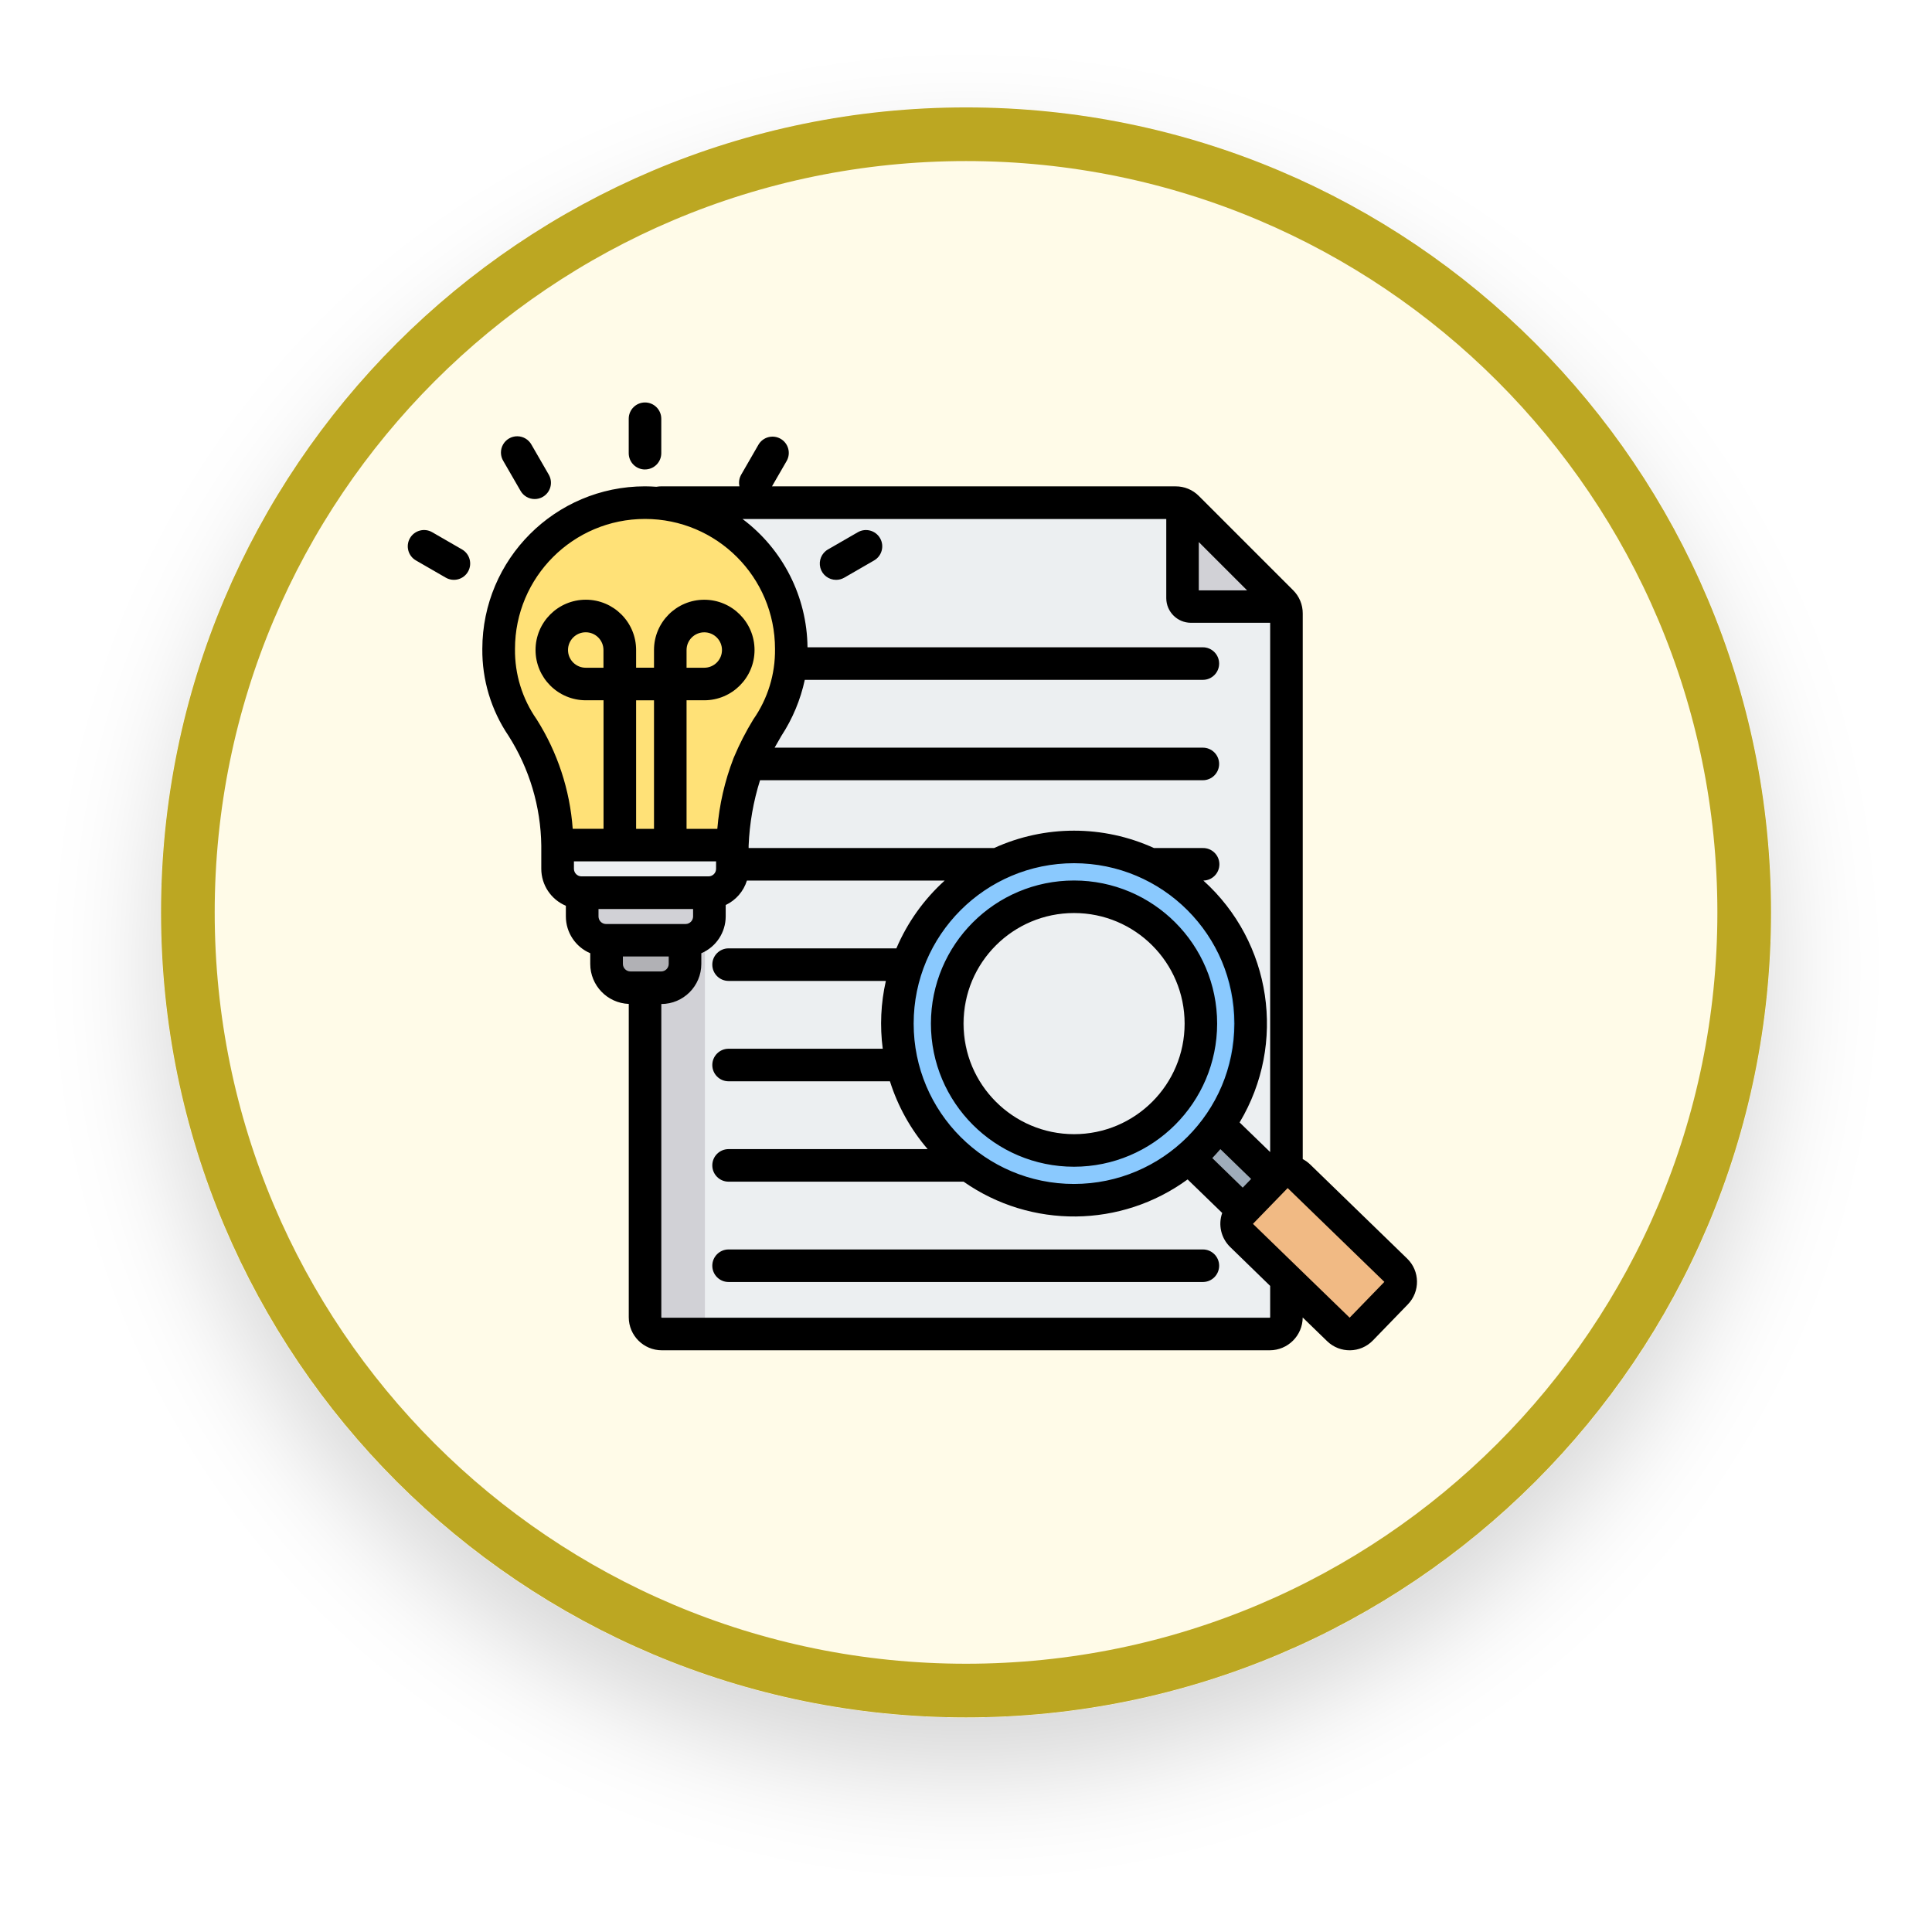
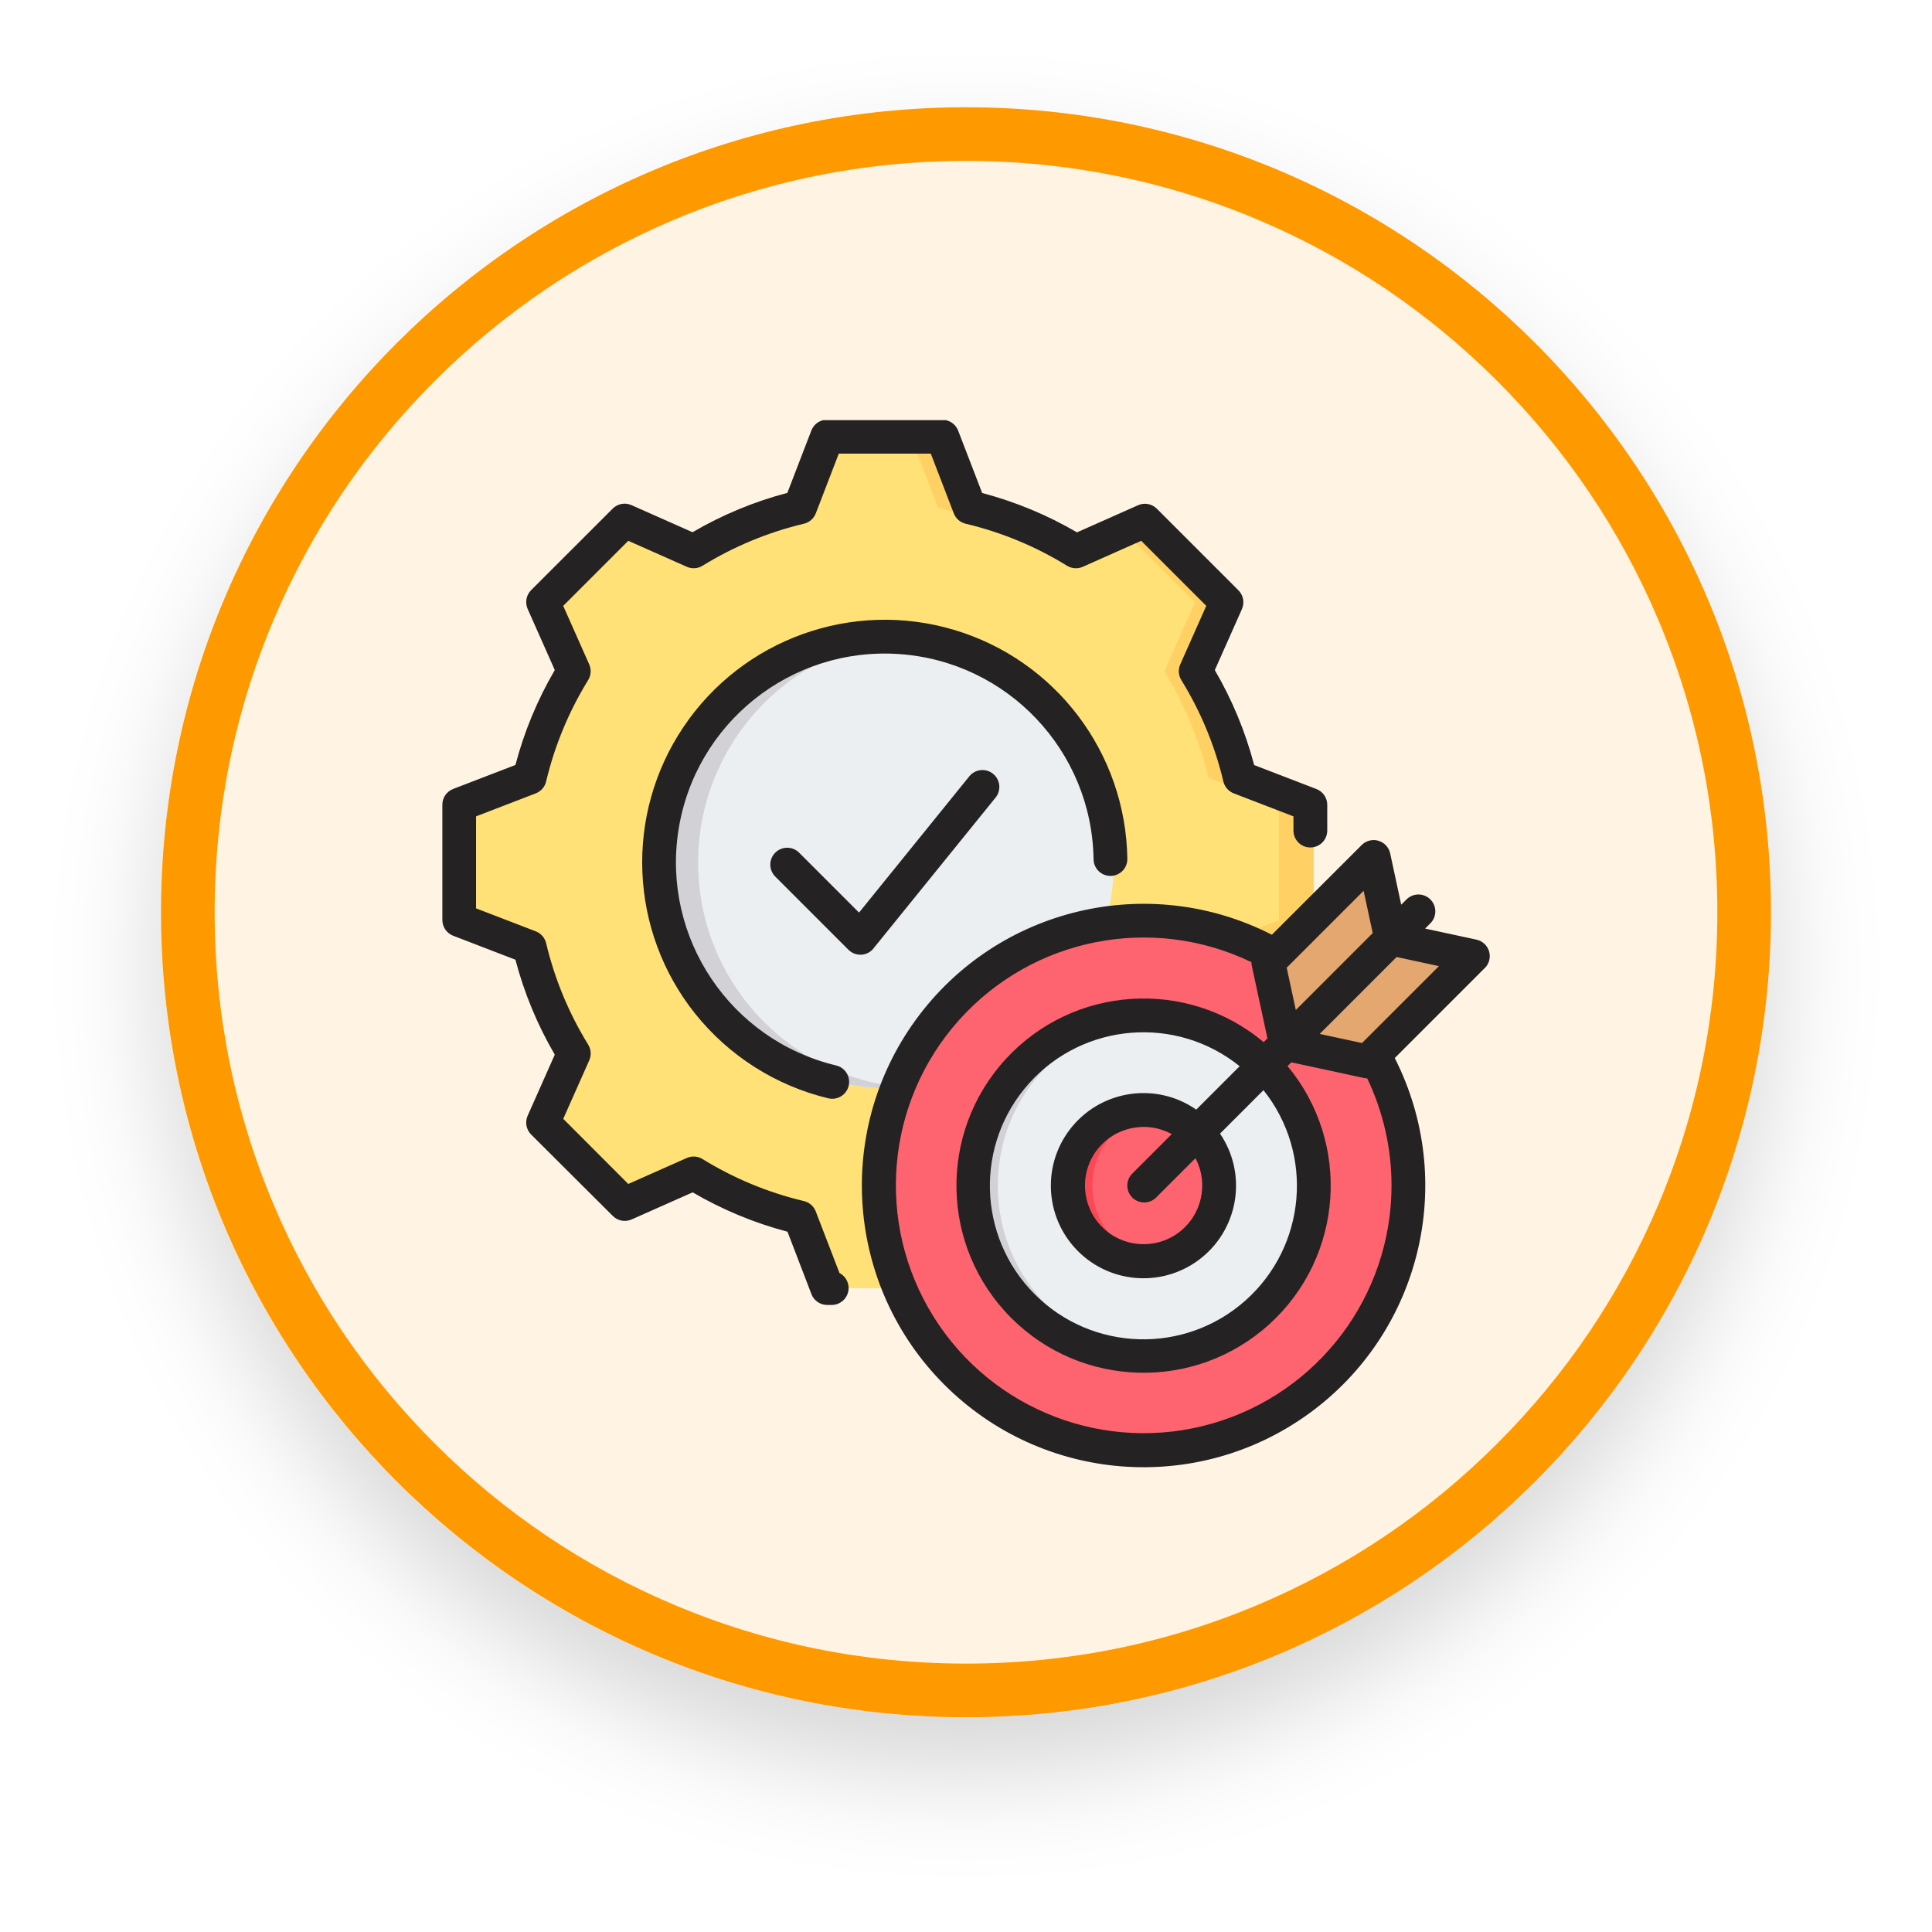
<svg xmlns="http://www.w3.org/2000/svg" width="108" height="108" viewBox="0 0 108 108">
  <defs>
    <filter id="Fondo" x="0" y="0" width="108" height="108" filterUnits="userSpaceOnUse">
      <feOffset dy="3" input="SourceAlpha" />
      <feGaussianBlur stdDeviation="3" result="blur" />
      <feFlood flood-opacity="0.161" />
      <feComposite operator="in" in2="blur" />
      <feComposite in="SourceGraphic" />
    </filter>
  </defs>
-   <g id="Group_1143842" data-name="Group 1143842" transform="translate(-746.998 -9450.926)">
-     <g transform="matrix(1, 0, 0, 1, 747, 9450.93)" filter="url(#Fondo)">
-       <g id="Fondo-2" data-name="Fondo" transform="translate(9 6)" fill="#fffbe8" stroke="#bca724" stroke-width="3">
-         <circle cx="45" cy="45" r="45" stroke="none" />
-         <circle cx="45" cy="45" r="43.5" fill="none" />
+   <g id="Group_1144420" data-name="Group 1144420" transform="translate(-3879 -1465.134)">
+     <g id="Group_1144260" data-name="Group 1144260">
+       <g transform="matrix(1, 0, 0, 1, 3879, 1465.13)" filter="url(#Fondo)">
+         <g id="Fondo-2" data-name="Fondo" transform="translate(9 6)" fill="#fff4e4">
+           <path d="M 45 88.5 C 39.127 88.5 33.43 87.35 28.068 85.082 C 22.889 82.891 18.236 79.755 14.241 75.759 C 10.245 71.764 7.109 67.111 4.918 61.932 C 2.65 56.57 1.5 50.873 1.5 45 C 1.5 39.127 2.65 33.43 4.918 28.068 C 7.109 22.889 10.245 18.236 14.241 14.241 C 18.236 10.245 22.889 7.109 28.068 4.918 C 33.43 2.65 39.127 1.5 45 1.5 C 50.873 1.5 56.57 2.65 61.932 4.918 C 67.111 7.109 71.764 10.245 75.759 14.241 C 79.755 18.236 82.891 22.889 85.082 28.068 C 87.35 33.43 88.5 39.127 88.5 45 C 88.5 50.873 87.35 56.57 85.082 61.932 C 82.891 67.111 79.755 71.764 75.759 75.759 C 71.764 79.755 67.111 82.891 61.932 85.082 C 56.57 87.35 50.873 88.5 45 88.5 Z" stroke="none" />
+           <path d="M 45 3 C 39.329 3 33.829 4.11 28.653 6.299 C 23.652 8.415 19.16 11.443 15.302 15.302 C 11.443 19.16 8.415 23.652 6.299 28.653 C 4.11 33.829 3 39.329 3 45 C 3 50.671 4.11 56.171 6.299 61.347 C 8.415 66.348 11.443 70.84 15.302 74.698 C 19.16 78.557 23.652 81.585 28.653 83.701 C 33.829 85.89 39.329 87 45 87 C 50.671 87 56.171 85.89 61.347 83.701 C 66.348 81.585 70.84 78.557 74.698 74.698 C 78.557 70.84 81.585 66.348 83.701 61.347 C 85.89 56.171 87 50.671 87 45 C 87 39.329 85.89 33.829 83.701 28.653 C 81.585 23.652 78.557 19.16 74.698 15.302 C 70.84 11.443 66.348 8.415 61.347 6.299 C 56.171 4.11 50.671 3 45 3 M 45 0 C 69.853 0 90 20.147 90 45 C 90 69.853 69.853 90 45 90 C 20.147 90 0 69.853 0 45 C 0 20.147 20.147 0 45 0 Z" stroke="none" fill="#ff9902" />
+         </g>
      </g>
-     </g>
-     <g id="Group_1143841" data-name="Group 1143841" transform="translate(761.793 9450.34)">
-       <g id="Group_1143840" data-name="Group 1143840" transform="translate(13.083 28.684)">
-         <g id="Group_1143837" data-name="Group 1143837" transform="translate(8.178 0)">
-           <path id="Path_979021" data-name="Path 979021" d="M125.528,72.321H154.25a.905.905,0,0,1,.663.274l5.261,5.261a.905.905,0,0,1,.274.663v39.339a.939.939,0,0,1-.937.937H125.528a.939.939,0,0,1-.937-.937v-44.6A.939.939,0,0,1,125.528,72.321Z" transform="translate(-124.591 -72.321)" fill="#eceff1" fill-rule="evenodd" />
-           <g id="Group_1143836" data-name="Group 1143836" transform="translate(0 0)">
-             <path id="Path_979022" data-name="Path 979022" d="M125.528,72.321h2.412v46.474h-2.412a.939.939,0,0,1-.937-.937v-44.6A.939.939,0,0,1,125.528,72.321Z" transform="translate(-124.591 -72.321)" fill="#d1d1d6" fill-rule="evenodd" />
-             <path id="Path_979023" data-name="Path 979023" d="M388.762,73.035a.938.938,0,0,1,.274.193l5.261,5.261a.938.938,0,0,1,.193.274h-5.26a.469.469,0,0,1-.468-.468Z" transform="translate(-358.715 -72.954)" fill="#d1d1d6" fill-rule="evenodd" />
+       <g id="Group_1144259" data-name="Group 1144259" transform="translate(3895.721 1480.519)">
+         <g id="Group_1144258" data-name="Group 1144258" transform="translate(9.124 9.041)">
+           <g id="Group_1144256" data-name="Group 1144256" transform="translate(0 0)">
+             <path id="Path_978846" data-name="Path 978846" d="M46.032,19.943a20.307,20.307,0,0,1,5.946,2.465l3.864-1.716L60.4,25.246,58.68,29.108a20.305,20.305,0,0,1,2.466,5.948l3.942,1.517v6.44l-3.943,1.518a20.306,20.306,0,0,1-2.465,5.946L60.4,54.341l-4.554,4.554L51.98,57.179a20.3,20.3,0,0,1-5.948,2.465l-1.517,3.942h-6.44l-1.518-3.943a20.308,20.308,0,0,1-5.946-2.465l-3.864,1.716-4.554-4.554,1.716-3.863a20.306,20.306,0,0,1-2.466-5.948L17.5,43.013v-6.44l3.942-1.518a20.305,20.305,0,0,1,2.465-5.947l-1.715-3.863,4.554-4.554,3.864,1.716a20.31,20.31,0,0,1,5.946-2.465L38.075,16h6.44Z" transform="translate(-17.501 -16)" fill="#ffe177" fill-rule="evenodd" />
+             <path id="Path_978847" data-name="Path 978847" d="M95.244,57.179,91.38,58.895l-.595-.595,3.623-1.609q.412.254.836.488Zm15.421-37.236a20.307,20.307,0,0,1,5.946,2.465l-1.1.488a26.785,26.785,0,0,0-6.782-2.953L107.213,16h1.934Zm5.947,37.236a20.3,20.3,0,0,1-5.948,2.465l-1.517,3.942h-1.934l1.517-3.942a26.776,26.776,0,0,0,6.784-2.953ZM90.785,21.287l.595-.595,3.864,1.716q-.424.234-.836.488Zm28.351,0,1.34-.595,4.554,4.554-1.716,3.863a20.305,20.305,0,0,1,2.466,5.948l3.942,1.517v6.44l-3.943,1.518a20.307,20.307,0,0,1-2.465,5.946l1.716,3.864-4.554,4.554-1.34-.595,3.959-3.959-1.716-3.864a20.306,20.306,0,0,0,2.465-5.946l3.943-1.518v-6.44l-3.942-1.517a20.305,20.305,0,0,0-2.466-5.948l1.716-3.863Z" transform="translate(-82.134 -16)" fill="#ffd064" fill-rule="evenodd" />
+             <circle id="Ellipse_11572" data-name="Ellipse 11572" cx="12.617" cy="12.617" r="12.617" transform="translate(8.616 14.407) rotate(-13.3)" fill="#eceff1" />
+             <path id="Path_978848" data-name="Path 978848" d="M124.8,110.68a12.617,12.617,0,0,0,0,25.233q.507,0,1-.04a12.617,12.617,0,0,1,0-25.154Q125.306,110.681,124.8,110.68Z" transform="translate(-101.006 -99.503)" fill="#d1d1d6" fill-rule="evenodd" />
+           </g>
+           <g id="Group_1144257" data-name="Group 1144257" transform="translate(23.457 23.846)">
+             <circle id="Ellipse_11573" data-name="Ellipse 11573" cx="14.804" cy="14.804" r="14.804" transform="translate(0 3.21)" fill="#fe646f" />
+             <path id="Path_978849" data-name="Path 978849" d="M337.205,245.192a14.8,14.8,0,1,1,0,29.608c-.2,0-.394-.005-.59-.013a14.8,14.8,0,0,0,0-29.582C336.811,245.2,337.007,245.192,337.205,245.192Z" transform="translate(-322.401 -241.982)" fill="#fd4755" fill-rule="evenodd" />
+             <circle id="Ellipse_11574" data-name="Ellipse 11574" cx="9.513" cy="9.513" r="9.513" transform="translate(5.291 8.501)" fill="#eceff1" />
+             <path id="Path_978850" data-name="Path 978850" d="M270.542,290.011c.2,0,.395.007.59.019a9.513,9.513,0,0,0,0,18.989c-.2.012-.392.019-.59.019a9.513,9.513,0,1,1,0-19.026Z" transform="translate(-255.738 -281.51)" fill="#d1d1d6" fill-rule="evenodd" />
+             <circle id="Ellipse_11575" data-name="Ellipse 11575" cx="4.222" cy="4.222" r="4.222" transform="translate(9.304 15.722) rotate(-22.514)" fill="#fe646f" />
+             <path id="Path_978851" data-name="Path 978851" d="M310.07,334.829a4.25,4.25,0,0,1,.59.041,4.222,4.222,0,0,0,0,8.362,4.222,4.222,0,1,1-.59-8.4Z" transform="translate(-295.266 -321.037)" fill="#fd4755" fill-rule="evenodd" />
+             <path id="Path_978852" data-name="Path 978852" d="M411.872,223.651l-5.291,5.291a.345.345,0,0,1-.325.1l-4.15-.894a.347.347,0,0,1-.272-.272l-.894-4.15a.345.345,0,0,1,.1-.325l5.291-5.291a.354.354,0,0,1,.6.176l.8,3.7a.347.347,0,0,0,.272.272l3.7.8a.354.354,0,0,1,.176.6Z" transform="translate(-379.125 -218.001)" fill="#e3a76f" fill-rule="evenodd" />
+             <path id="Path_978853" data-name="Path 978853" d="M418.158,261.2l-5.291,5.291a.345.345,0,0,1-.325.1l-4.15-.894a.347.347,0,0,1-.272-.272l-.062-.286,4.129.89a.345.345,0,0,0,.325-.1l5.291-5.291a.379.379,0,0,0,.05-.062l.129.028a.354.354,0,0,1,.176.6Z" transform="translate(-385.411 -255.547)" fill="#c48958" fill-rule="evenodd" />
          </g>
        </g>
-         <g id="Group_1143838" data-name="Group 1143838" transform="translate(21.163 18.137)">
-           <path id="Path_979024" data-name="Path 979024" d="M387.45,372.059a9.925,9.925,0,0,1-1.676,1.845l4.557,4.467,1.735-1.788Z" transform="translate(-369.051 -356.103)" fill="#9facba" fill-rule="evenodd" />
-           <path id="Path_979025" data-name="Path 979025" d="M396.914,371.789a1.145,1.145,0,0,1-.5.665l4.527,4.5.554-.607Z" transform="translate(-378.485 -355.864)" fill="#8d9ca8" fill-rule="evenodd" />
-           <path id="Path_979026" data-name="Path 979026" d="M422.31,409.946l1.958-2.018a.9.9,0,0,0-.019-1.269l-5.423-5.262a.9.9,0,0,0-1.269.019l-1.958,2.018a.9.9,0,0,0,.019,1.27l5.423,5.262A.9.9,0,0,0,422.31,409.946Z" transform="translate(-395.26 -381.88)" fill="#f1ba84" fill-rule="evenodd" />
-           <path id="Path_979027" data-name="Path 979027" d="M437.14,401.4l5.423,5.262a.9.9,0,0,1,.019,1.269l-1.958,2.018a.886.886,0,0,1-.243.178.9.9,0,0,0,1.045-.178l1.958-2.018a.9.9,0,0,0-.019-1.269l-5.423-5.262a.9.9,0,0,0-1.026-.159A.88.88,0,0,1,437.14,401.4Z" transform="translate(-414.376 -381.881)" fill="#e3a76f" fill-rule="evenodd" />
-           <ellipse id="Ellipse_11591" data-name="Ellipse 11591" cx="9.875" cy="9.875" rx="9.875" ry="9.875" transform="translate(0 2.409) rotate(-7.004)" fill="#8ac9fe" />
-           <path id="Path_979028" data-name="Path 979028" d="M331.713,241.536a9.875,9.875,0,1,1,0,19.75c-.161,0-.321,0-.479-.012a9.875,9.875,0,0,0,0-19.726q.239-.011.479-.012Z" transform="translate(-320.715 -240.426)" fill="#60b7ff" fill-rule="evenodd" />
-           <circle id="Ellipse_11592" data-name="Ellipse 11592" cx="7.091" cy="7.091" r="7.091" transform="translate(3.908 3.894)" fill="#eceff1" />
-           <path id="Path_979029" data-name="Path 979029" d="M280.2,266.014c.161,0,.321.006.479.017a7.09,7.09,0,0,0,0,14.148c-.158.011-.318.016-.479.016a7.091,7.091,0,1,1,0-14.181Z" transform="translate(-269.201 -262.12)" fill="#d1d1d6" fill-rule="evenodd" />
-         </g>
-         <g id="Group_1143839" data-name="Group 1143839" transform="translate(0 0)">
-           <path id="Path_979030" data-name="Path 979030" d="M65.752,91.468c.393-6.695,3.295-6.423,3.295-10.965a8.178,8.178,0,1,0-16.356,0c0,4.542,2.9,4.27,3.295,10.965.175,1.322.931,1.621,1.368,1.621C63.862,93.089,65.015,93.732,65.752,91.468Z" transform="translate(-52.691 -72.325)" fill="#ffe177" fill-rule="evenodd" />
-           <path id="Path_979031" data-name="Path 979031" d="M125.934,91.468c.393-6.695,3.295-6.423,3.295-10.965a8.178,8.178,0,0,0-8.178-8.178c-.153,0-.3,0-.454.013A8.178,8.178,0,0,1,128.32,80.5c0,4.542-2.9,4.27-3.295,10.965-.438,1.344-1.022,1.663-2.786,1.7C124.727,93.206,125.428,93.02,125.934,91.468Z" transform="translate(-112.872 -72.325)" fill="#ffd064" fill-rule="evenodd" />
-           <path id="Path_979032" data-name="Path 979032" d="M109.225,281.336h-3.508v2.015a1.333,1.333,0,0,0,1.329,1.329h1.725a1.333,1.333,0,0,0,1.329-1.329v-2.015Z" transform="translate(-99.686 -257.563)" fill="#b1b1b5" fill-rule="evenodd" />
-           <path id="Path_979033" data-name="Path 979033" d="M93.476,258.565l.029,1.947a1.34,1.34,0,0,0,1.329,1.329h4.45a1.326,1.326,0,0,0,1.329-1.329l-.029-1.947C98.263,258.637,95.812,258.565,93.476,258.565Z" transform="translate(-88.837 -237.381)" fill="#d1d1d6" fill-rule="evenodd" />
-           <path id="Path_979034" data-name="Path 979034" d="M136.556,261.839h.909a1.326,1.326,0,0,0,1.329-1.329l-.029-1.947q-.451.014-.909.022l.029,1.926A1.326,1.326,0,0,1,136.556,261.839Z" transform="translate(-127.017 -237.38)" fill="#b1b1b5" fill-rule="evenodd" />
-           <path id="Path_979035" data-name="Path 979035" d="M81.66,240.63v1.329a1.333,1.333,0,0,0,1.329,1.329H90.1a1.333,1.333,0,0,0,1.329-1.329V240.63Z" transform="translate(-78.365 -221.487)" fill="#eceff1" fill-rule="evenodd" />
-           <path id="Path_979036" data-name="Path 979036" d="M147.85,243.289h.909a1.333,1.333,0,0,0,1.329-1.329v-1.329h-.909v1.329A1.333,1.333,0,0,1,147.85,243.289Z" transform="translate(-137.026 -221.488)" fill="#d1d1d6" fill-rule="evenodd" />
-         </g>
+         <path id="Path_978854" data-name="Path 978854" d="M63.717,38.622l-2.366-.51-4.3,4.3,2.365.51ZM36.179,8.109a.945.945,0,0,1,.662.58l1.342,3.485a21.206,21.206,0,0,1,5.3,2.2L46.9,12.856a.944.944,0,0,1,1.051.2l4.554,4.554a.944.944,0,0,1,.2,1.051l-1.517,3.414a21.2,21.2,0,0,1,2.2,5.308l3.485,1.341a.945.945,0,0,1,.6.881v1.44a.944.944,0,1,1-1.889,0V30.25l-3.336-1.285a.941.941,0,0,1-.58-.662,19.318,19.318,0,0,0-2.352-5.671.945.945,0,0,1-.059-.879l1.453-3.27-3.637-3.637L43.807,16.3a.945.945,0,0,1-.879-.059,19.313,19.313,0,0,0-5.67-2.35.941.941,0,0,1-.662-.58L35.311,9.972H30.168L28.883,13.31a.946.946,0,0,1-.662.58,19.318,19.318,0,0,0-5.669,2.35.945.945,0,0,1-.879.059L18.4,14.846l-3.637,3.637,1.453,3.271a.947.947,0,0,1-.059.879,19.3,19.3,0,0,0-2.35,5.67.948.948,0,0,1-.58.662L9.891,30.25v5.143l3.337,1.284a.946.946,0,0,1,.58.662,19.308,19.308,0,0,0,2.351,5.671.947.947,0,0,1,.059.879l-1.453,3.27L18.4,50.8l3.271-1.453a.945.945,0,0,1,.879.059,19.318,19.318,0,0,0,5.669,2.35.944.944,0,0,1,.662.58l1.326,3.443a.945.945,0,0,1-.433,1.784H29.52a.943.943,0,0,1-.881-.605L27.3,53.468a21.186,21.186,0,0,1-5.3-2.2l-3.417,1.517a.942.942,0,0,1-1.05-.2L12.97,48.036a.944.944,0,0,1-.195-1.051l1.517-3.414a21.168,21.168,0,0,1-2.2-5.307L8.607,36.922a.943.943,0,0,1-.6-.881V29.6a.943.943,0,0,1,.6-.881l3.485-1.342a21.17,21.17,0,0,1,2.2-5.306l-1.517-3.416a.944.944,0,0,1,.195-1.051l4.555-4.554a.943.943,0,0,1,1.05-.2l3.417,1.517a21.191,21.191,0,0,1,5.3-2.2l1.342-3.485a.942.942,0,0,1,.662-.58h6.878ZM61.067,50.888A13.854,13.854,0,1,1,53.235,38.4a.973.973,0,0,0,.02.2l.875,4.06-.21.211a10.461,10.461,0,1,0,1.333,1.338L55.466,44l4.058.875a.928.928,0,0,0,.183.021,13.886,13.886,0,0,1,1.36,5.993Zm-8.49-6.671a8.582,8.582,0,1,0,1.332,1.339l-2.43,2.429a5.176,5.176,0,1,1-1.329-1.342Zm-2.471,5.142-2.213,2.213a.945.945,0,0,1-1.337-1.335l2.224-2.224a3.278,3.278,0,1,0,1.326,1.346Zm5.1-10.649,4.3-4.3.51,2.365-4.3,4.3Zm11.068.023-5.027,5.027a15.747,15.747,0,1,1-6.87-6.892L59.4,31.851a.945.945,0,0,1,1.591.469l.617,2.868.294-.294a.944.944,0,0,1,1.336,1.335l-.294.294,2.868.618a.944.944,0,0,1,.469,1.591Zm-34.168-1.1L38.933,29.2a.944.944,0,1,0-1.469-1.188L31.3,35.629l-3.352-3.352a.944.944,0,0,0-1.335,1.335l4.094,4.095a.947.947,0,0,0,.668.276h.05A.946.946,0,0,0,32.11,37.633Zm-2.093,6.54A11.673,11.673,0,1,1,44.41,32.649a.943.943,0,0,0,.944.93h.014a.943.943,0,0,0,.93-.957,13.561,13.561,0,1,0-24.157,8.661,13.628,13.628,0,0,0,7.437,4.728.935.935,0,0,0,.22.026.944.944,0,0,0,.219-1.863Z" transform="translate(0)" fill="#242222" fill-rule="evenodd" />
      </g>
-       <path id="Path_979037" data-name="Path 979037" d="M31.945,33a.906.906,0,0,0,.455-.122l1.668-.963a.91.91,0,0,0-.91-1.577L31.49,31.3a.91.91,0,0,0,.454,1.7ZM11.034,31.3l-1.669-.963a.91.91,0,0,0-.91,1.577l1.669.963a.908.908,0,0,0,1.242-.333A.911.911,0,0,0,11.034,31.3Zm3.272-3.272a.908.908,0,0,0,.788.455.894.894,0,0,0,.454-.122.909.909,0,0,0,.333-1.243l-.963-1.668a.91.91,0,1,0-1.576.909Zm6.955-1.2a.909.909,0,0,0,.91-.91V23.994a.91.91,0,1,0-1.82,0v1.925A.909.909,0,0,0,21.261,26.83ZM45.244,63.987a6.181,6.181,0,1,0-6.18-6.181A6.188,6.188,0,0,0,45.244,63.987Zm0,1.82a8,8,0,1,1,8-8A8.009,8.009,0,0,1,45.244,65.807Zm17.348,6.437L57.186,67l-1.94,2,5.405,5.245Zm-6.384.225v1.753a.029.029,0,0,1-.027.026H22.2a.029.029,0,0,1-.027-.026V56.711a2.241,2.241,0,0,0,2.236-2.238v-.6a2.242,2.242,0,0,0,1.363-2.06v-.636a2.247,2.247,0,0,0,1.186-1.366H38.013a10.828,10.828,0,0,0-2.7,3.789H25.933a.91.91,0,0,0,0,1.82h8.792a10.8,10.8,0,0,0-.174,3.791H25.933a.91.91,0,0,0,0,1.82h9.02a10.8,10.8,0,0,0,2.109,3.791H25.933a.91.91,0,0,0,0,1.82H39.07a10.764,10.764,0,0,0,12.523-.126l1.934,1.875a1.81,1.81,0,0,0,.442,1.9ZM20.443,54.891h1.724a.424.424,0,0,0,.42-.419v-.419H20.025v.419A.424.424,0,0,0,20.443,54.891Zm4.131-16.978a.99.99,0,1,0-.99-.991v.991ZM15.206,40.8a6.723,6.723,0,0,1-1.213-3.937,7.268,7.268,0,1,1,14.536,0A6.724,6.724,0,0,1,27.317,40.8a15.619,15.619,0,0,0-1.084,2.114.679.679,0,0,0-.029.072,14.16,14.16,0,0,0-.9,3.932H23.584V39.732h.99a2.81,2.81,0,1,0-2.81-2.811v.991h-1v-.991a2.811,2.811,0,1,0-2.811,2.811h.99v7.185H17.22A13.217,13.217,0,0,0,15.206,40.8Zm6.558-1.067h-1v7.185h1Zm-2.825-2.811a.991.991,0,1,0-.99.991h.99ZM17.288,49.156a.425.425,0,0,0,.419.42h7.109a.424.424,0,0,0,.419-.42v-.419H17.288ZM23.95,51.4H18.662v.419a.424.424,0,0,0,.419.42h4.45a.425.425,0,0,0,.419-.42Zm2.76-21.8H50.4v4.43A1.38,1.38,0,0,0,51.777,35.4h4.431V64.987L54.5,63.331A10.763,10.763,0,0,0,52.474,49.81a.909.909,0,0,0-.028-1.818H49.714a10.773,10.773,0,0,0-8.94,0H27.054v-.133a14.018,14.018,0,0,1,.638-3.658H52.445a.91.91,0,1,0,0-1.82H28.506c.126-.227.253-.446.381-.663a9.3,9.3,0,0,0,1.306-3.128H52.445a.91.91,0,1,0,0-1.82h-22.1a9.077,9.077,0,0,0-3.637-7.175Zm25.508,1.287v2.7h2.7ZM45.244,66.77a8.965,8.965,0,1,1,8.965-8.964A8.975,8.975,0,0,1,45.244,66.77Zm9.9-.28-1.718-1.667c-.146.17-.3.335-.453.5l1.7,1.653ZM63.906,73.5,61.949,75.52a1.809,1.809,0,0,1-2.556.039l-1.366-1.325a1.847,1.847,0,0,1-1.846,1.834H22.2a1.849,1.849,0,0,1-1.847-1.846V56.706A2.24,2.24,0,0,1,18.2,54.472v-.6a2.24,2.24,0,0,1-1.363-2.06v-.593a2.244,2.244,0,0,1-1.374-2.065v-1.3a11.722,11.722,0,0,0-1.833-6.139,8.512,8.512,0,0,1-1.463-4.855,9.1,9.1,0,0,1,9.088-9.088c.216,0,.429.01.641.025a1.825,1.825,0,0,1,.3-.025h4.345a.905.905,0,0,1,.1-.657L27.6,25.45a.91.91,0,1,1,1.577.909l-.818,1.415H50.92a1.809,1.809,0,0,1,1.306.541l5.261,5.26a1.816,1.816,0,0,1,.542,1.306v30.5a1.8,1.8,0,0,1,.417.3l5.422,5.262a1.81,1.81,0,0,1,.039,2.556Zm-10.55-2.159a.91.91,0,0,0-.91-.91H25.933a.91.91,0,0,0,0,1.82H52.445A.91.91,0,0,0,53.356,71.343Z" fill-rule="evenodd" />
    </g>
  </g>
</svg>
